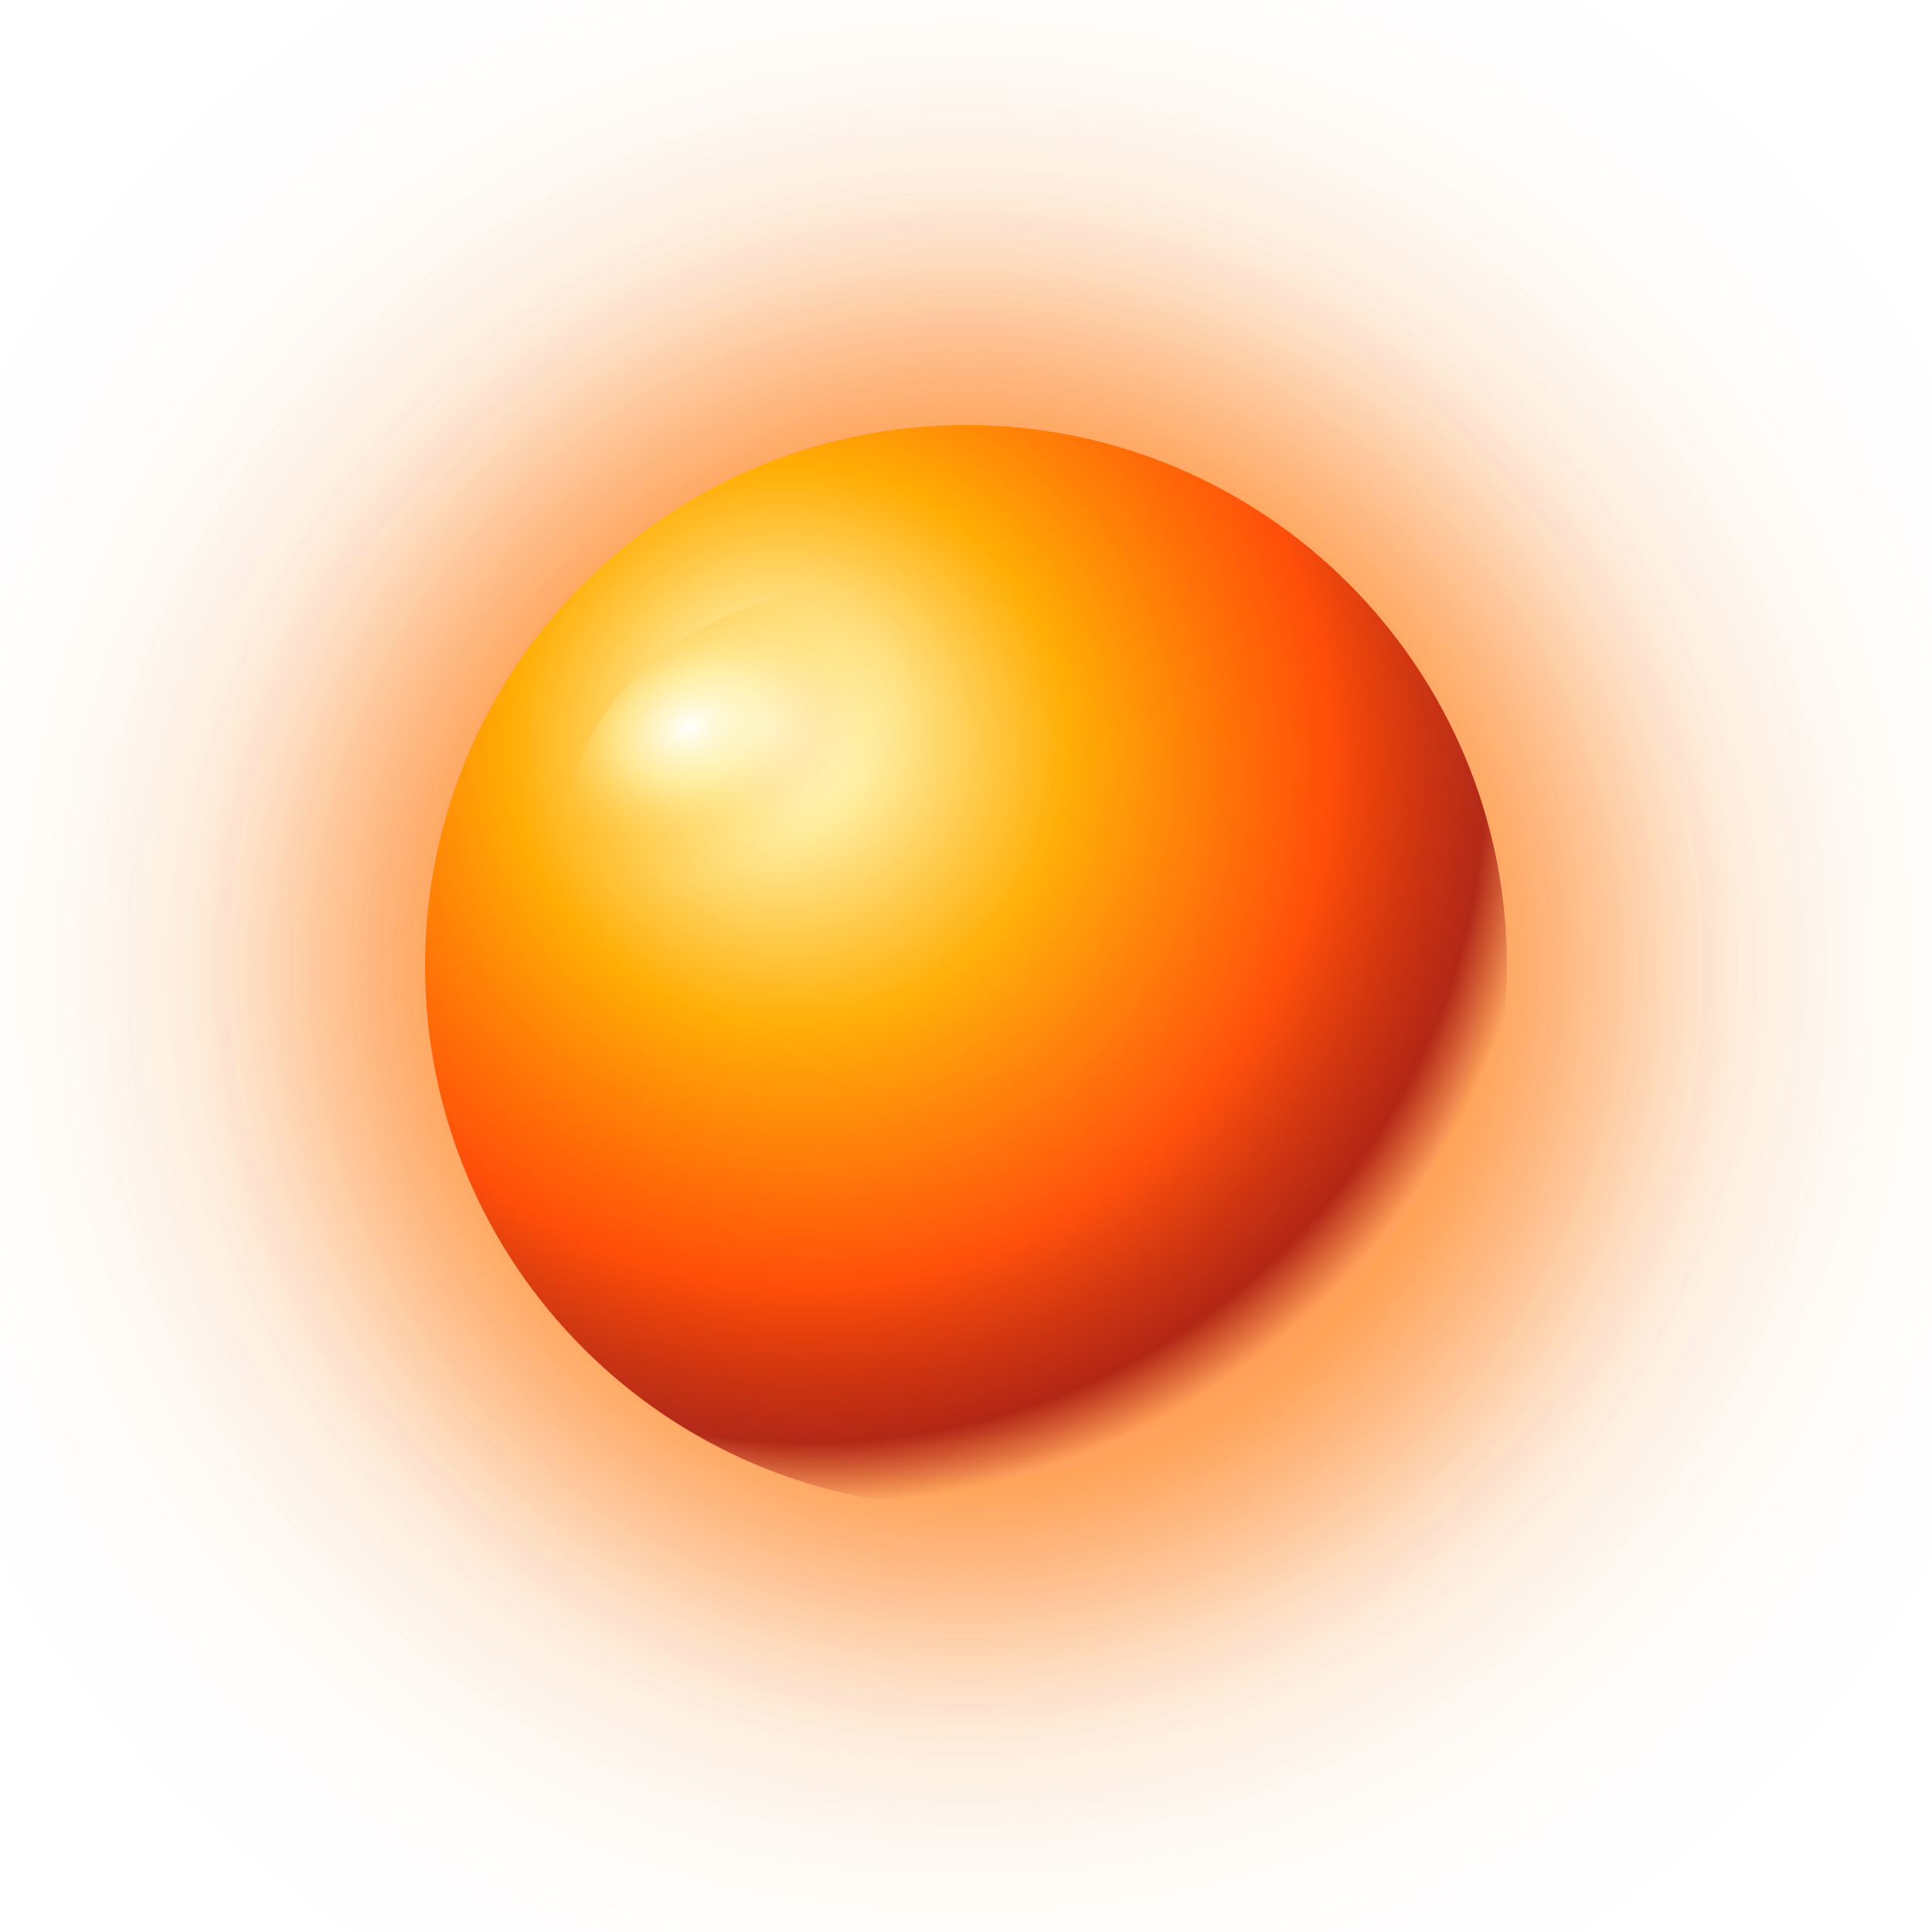
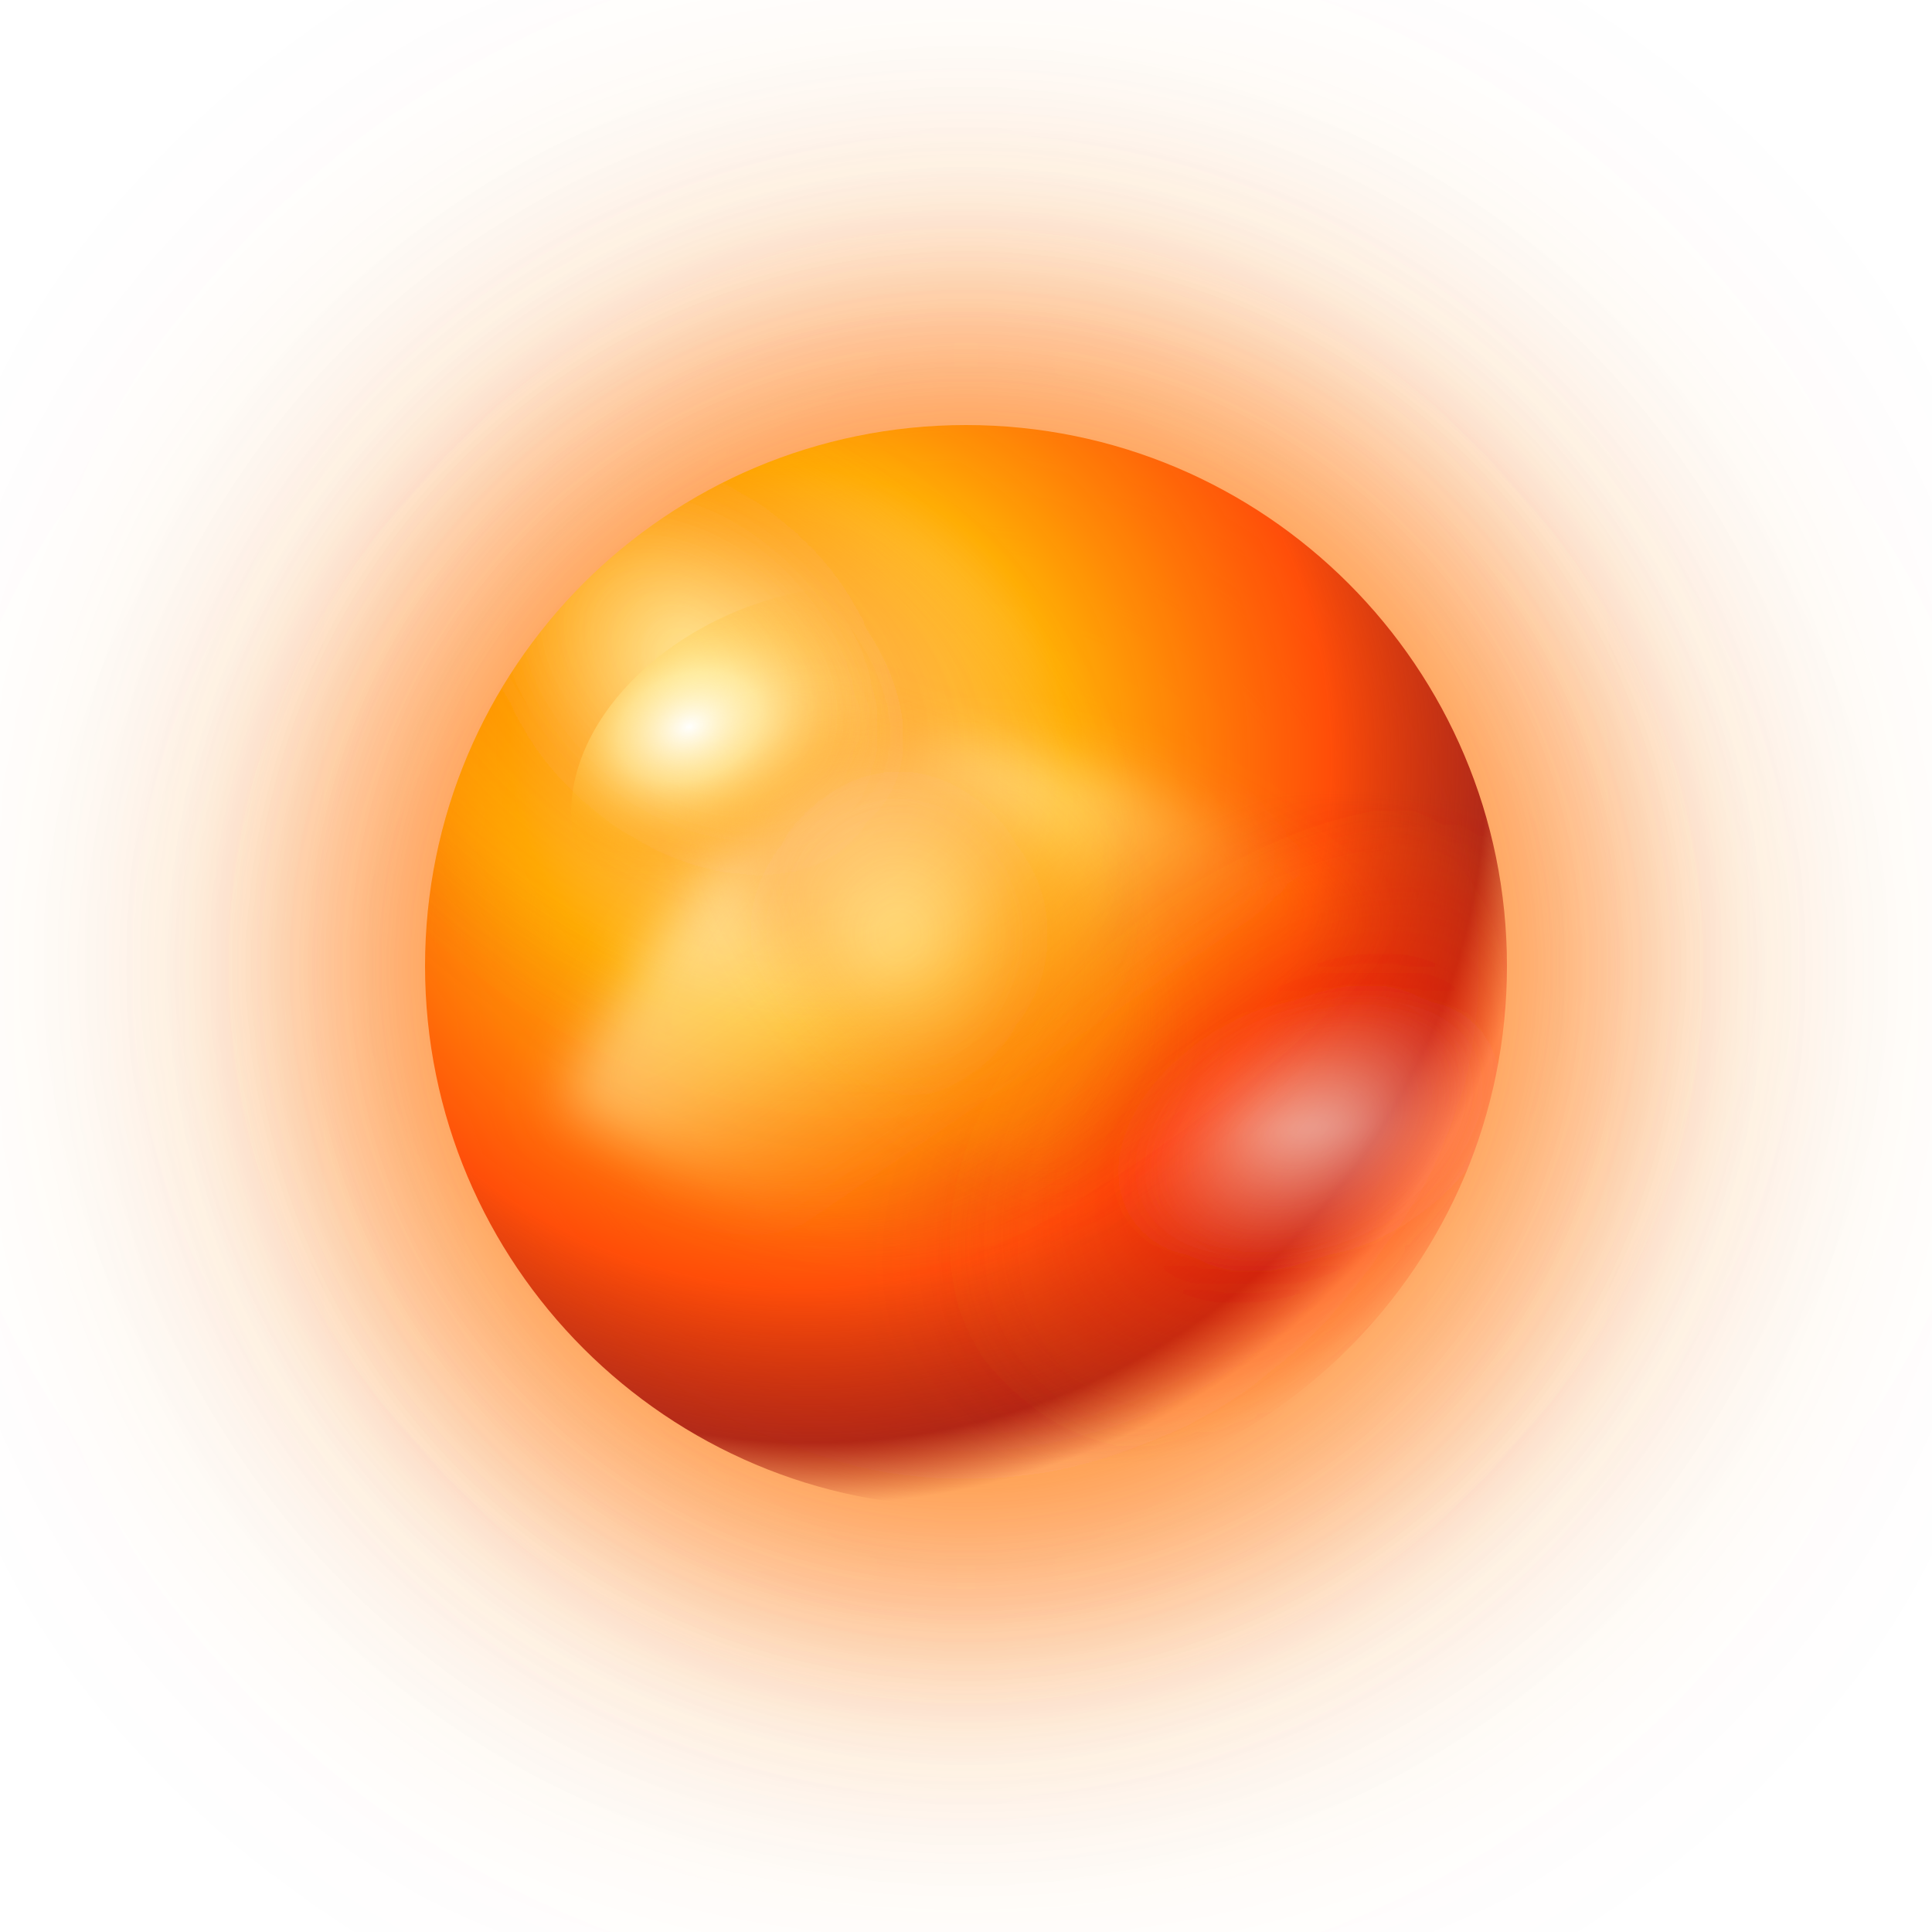
<svg xmlns="http://www.w3.org/2000/svg" width="1000" height="1000" viewBox="0 0 1000 1000">
  <defs>
    <filter id="ultraAura" x="-60%" y="-60%" width="220%" height="220%">
      <feGaussianBlur stdDeviation="80" result="blur1" />
    </filter>
    <filter id="softCorona" x="-40%" y="-40%" width="180%" height="180%">
      <feGaussianBlur stdDeviation="45" result="blur2" />
    </filter>
    <filter id="intenseGlow" x="-30%" y="-30%" width="160%" height="160%">
      <feGaussianBlur stdDeviation="22" result="blur3" />
    </filter>
+     <filter id="plasmaDiffusion" x="-20%" y="-20%" width="140%" height="140%">
+       <feGaussianBlur stdDeviation="14" result="blur4" />
+     </filter>
+     <clipPath id="coreClip">
+       <circle cx="500" cy="500" r="280" />
+     </clipPath>
    <radialGradient id="outerRadiance" cx="50%" cy="50%" r="50%">
      <stop offset="0%" stop-color="#ff8800" stop-opacity="0.95" />
      <stop offset="25%" stop-color="#ff2200" stop-opacity="0.70" />
      <stop offset="55%" stop-color="#ff4500" stop-opacity="0.35" />
      <stop offset="80%" stop-color="#ffae00" stop-opacity="0.10" />
      <stop offset="100%" stop-color="#990000" stop-opacity="0.0" />
    </radialGradient>
    <radialGradient id="coronalHalo" cx="50%" cy="50%" r="50%">
      <stop offset="0%" stop-color="#ffffff" stop-opacity="0.80" />
      <stop offset="35%" stop-color="#fff1a8" stop-opacity="0.65" />
      <stop offset="70%" stop-color="#ff8800" stop-opacity="0.30" />
      <stop offset="100%" stop-color="#ff4500" stop-opacity="0.0" />
    </radialGradient>
    <radialGradient id="orbVolumetric" cx="36%" cy="32%" r="68%" fx="32%" fy="28%">
      <stop offset="0%" stop-color="#ffffff" stop-opacity="1.0" />
      <stop offset="12%" stop-color="#fff1a8" stop-opacity="0.98" />
      <stop offset="38%" stop-color="#ffae00" stop-opacity="0.95" />
      <stop offset="72%" stop-color="#ff4500" stop-opacity="0.90" />
      <stop offset="92%" stop-color="#990000" stop-opacity="0.75" />
      <stop offset="100%" stop-color="#990000" stop-opacity="0.0" />
    </radialGradient>
+     <radialGradient id="plasmaVortex1" cx="40%" cy="38%" r="60%">
+       <stop offset="0%" stop-color="#fff1a8" stop-opacity="0.90" />
+       <stop offset="45%" stop-color="#ff8800" stop-opacity="0.65" />
+       <stop offset="85%" stop-color="#ffae00" stop-opacity="0.20" />
+       <stop offset="100%" stop-color="#990000" stop-opacity="0.0" />
+     </radialGradient>
+     <radialGradient id="plasmaVortex2" cx="62%" cy="65%" r="55%">
+       <stop offset="0%" stop-color="#ffffff" stop-opacity="0.85" />
+       <stop offset="40%" stop-color="#ff2200" stop-opacity="0.55" />
+       <stop offset="80%" stop-color="#ff4500" stop-opacity="0.15" />
+       <stop offset="100%" stop-color="#990000" stop-opacity="0.0" />
+     </radialGradient>
+     <linearGradient id="fluidStreamer" x1="15%" y1="20%" x2="85%" y2="80%">
+       <stop offset="0%" stop-color="#ffffff" stop-opacity="0.85" />
+       <stop offset="35%" stop-color="#fff1a8" stop-opacity="0.70" />
+       <stop offset="70%" stop-color="#ff8800" stop-opacity="0.40" />
+       <stop offset="100%" stop-color="#990000" stop-opacity="0.0" />
+     </linearGradient>
    <radialGradient id="specularGleam" cx="30%" cy="26%" r="42%">
      <stop offset="0%" stop-color="#ffffff" stop-opacity="0.98" />
      <stop offset="35%" stop-color="#fff1a8" stop-opacity="0.60" />
      <stop offset="80%" stop-color="#ffae00" stop-opacity="0.10" />
      <stop offset="100%" stop-color="#ffae00" stop-opacity="0.0" />
    </radialGradient>
  </defs>
  <circle cx="500" cy="500" r="480" fill="url(#outerRadiance)" filter="url(#ultraAura)" />
  <circle cx="500" cy="500" r="422" fill="url(#outerRadiance)" filter="url(#softCorona)" opacity="0.9" />
  <circle cx="500" cy="500" r="380" fill="url(#coronalHalo)" filter="url(#intenseGlow)" />
  <circle cx="500" cy="500" r="280" fill="url(#orbVolumetric)" />
+   <g clip-path="url(#coreClip)">
+     <ellipse cx="374" cy="402" rx="238" ry="154" fill="url(#plasmaVortex1)" filter="url(#plasmaDiffusion)" transform="rotate(35 374 402)" opacity="0.85" />
+     <ellipse cx="612" cy="584" rx="210" ry="140" fill="url(#plasmaVortex2)" filter="url(#plasmaDiffusion)" transform="rotate(-40 612 584)" opacity="0.78" />
+     <path d="M 290 570 C 416 318, 556 374, 710 472 C 584 654, 444 682, 290 570 Z" fill="url(#fluidStreamer)" filter="url(#plasmaDiffusion)" opacity="0.65" />
+     <path d="M 360 388 C 500 304, 668 556, 612 668 C 472 556, 388 528, 360 388 Z" fill="url(#plasmaVortex1)" filter="url(#plasmaDiffusion)" opacity="0.55" />
+   </g>
  <ellipse cx="420" cy="400" rx="128" ry="92" fill="url(#specularGleam)" transform="rotate(-20 420 400)" />
</svg>
